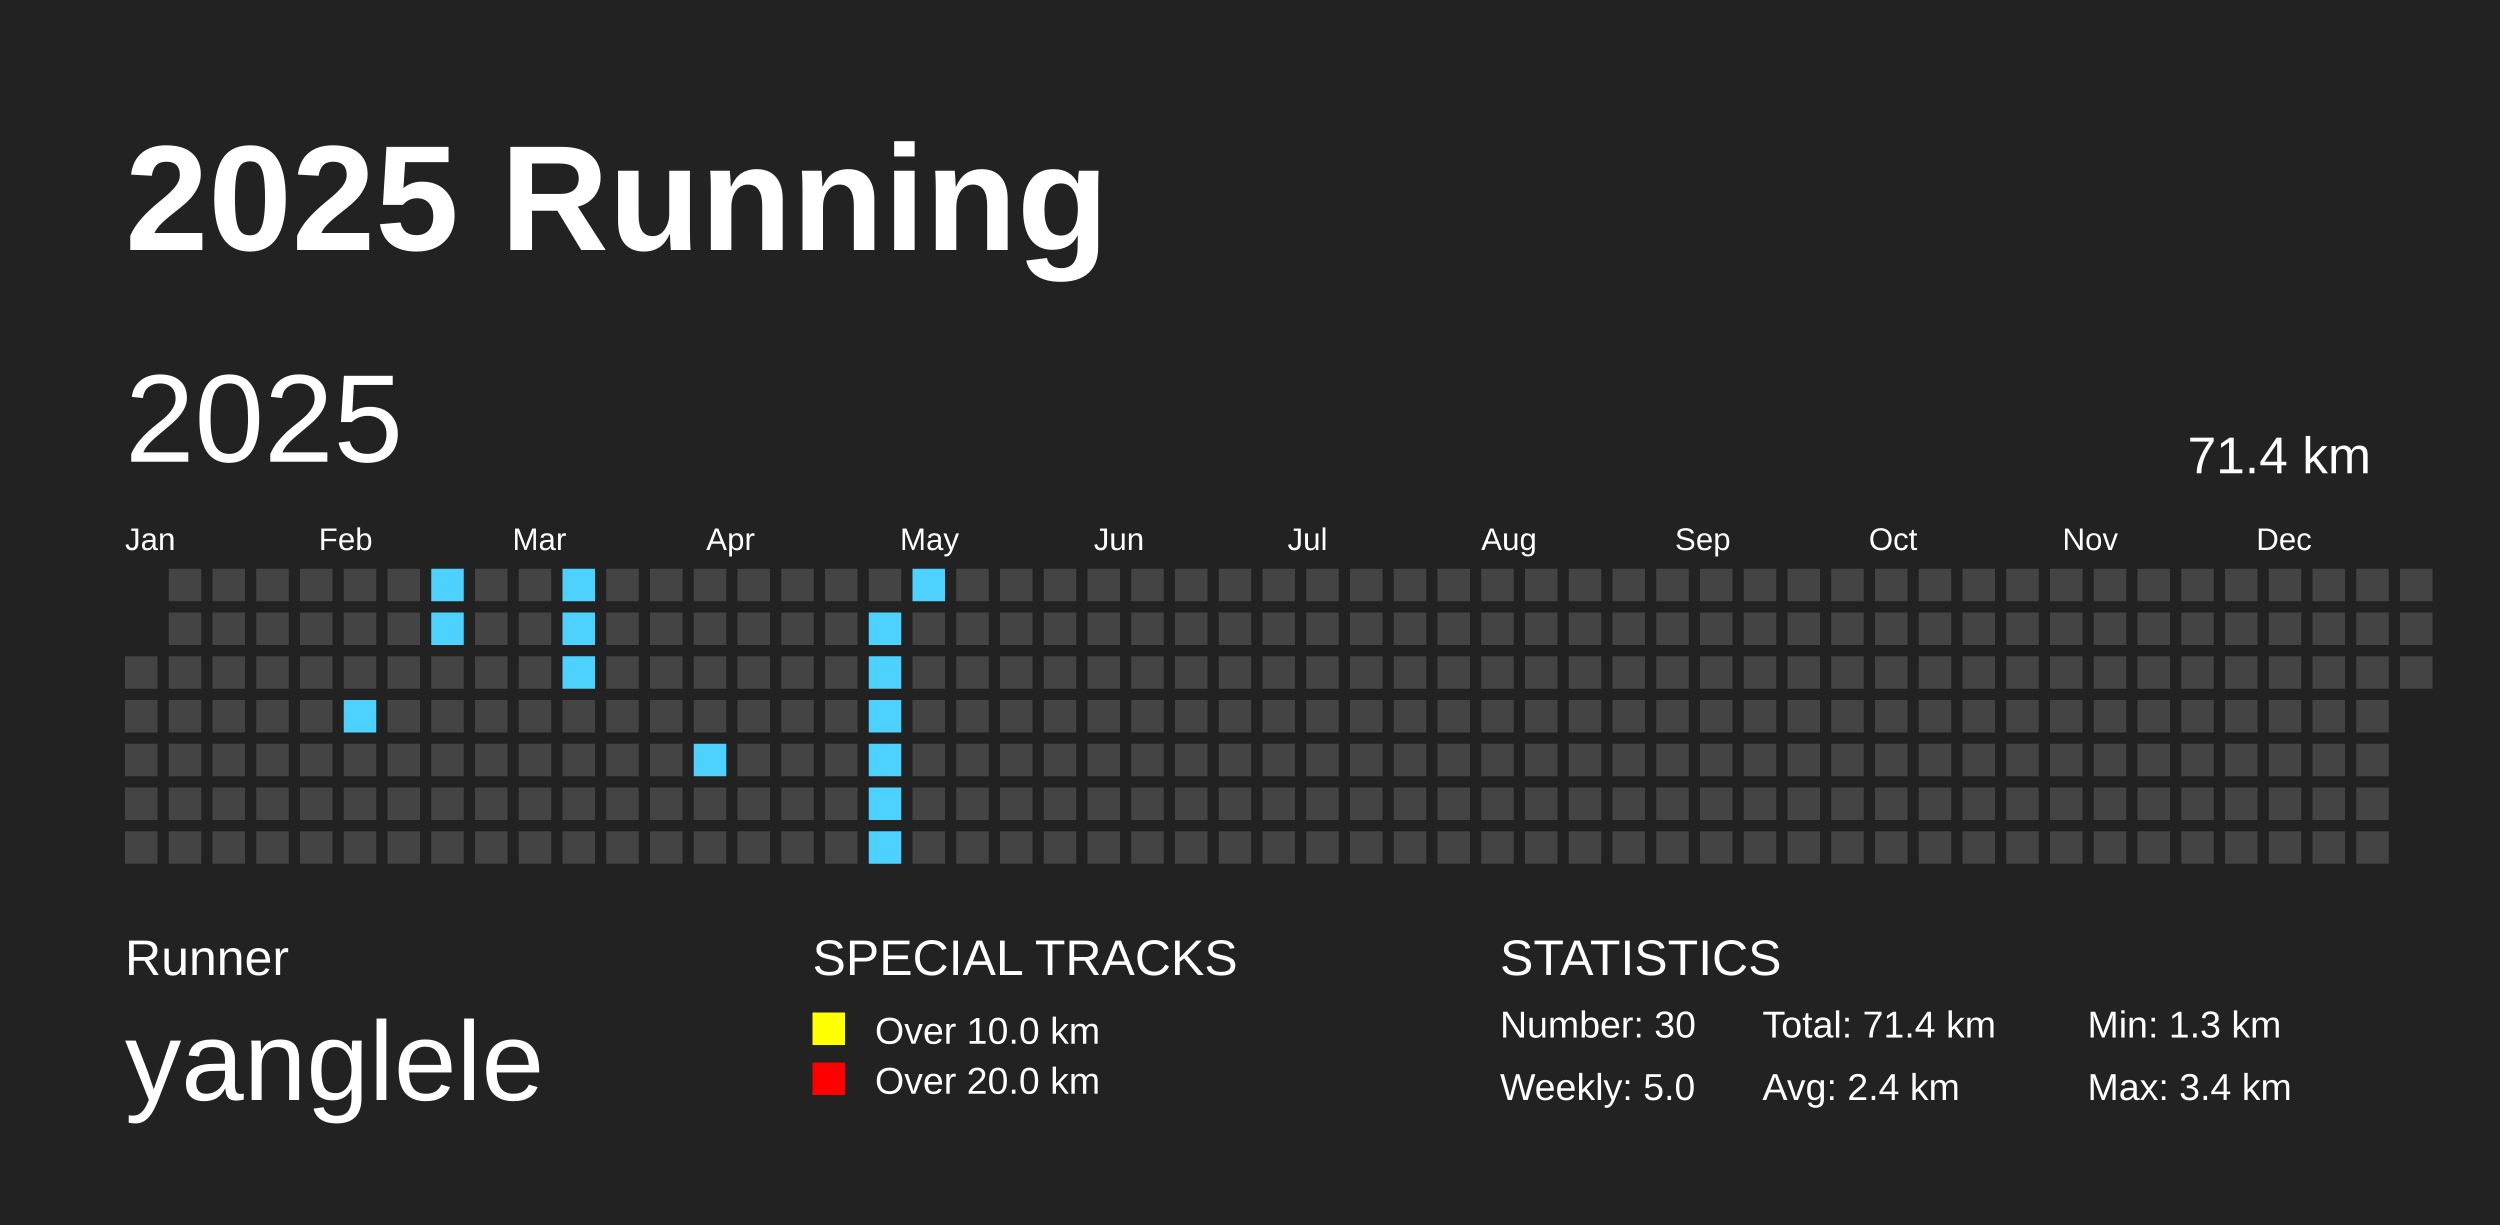
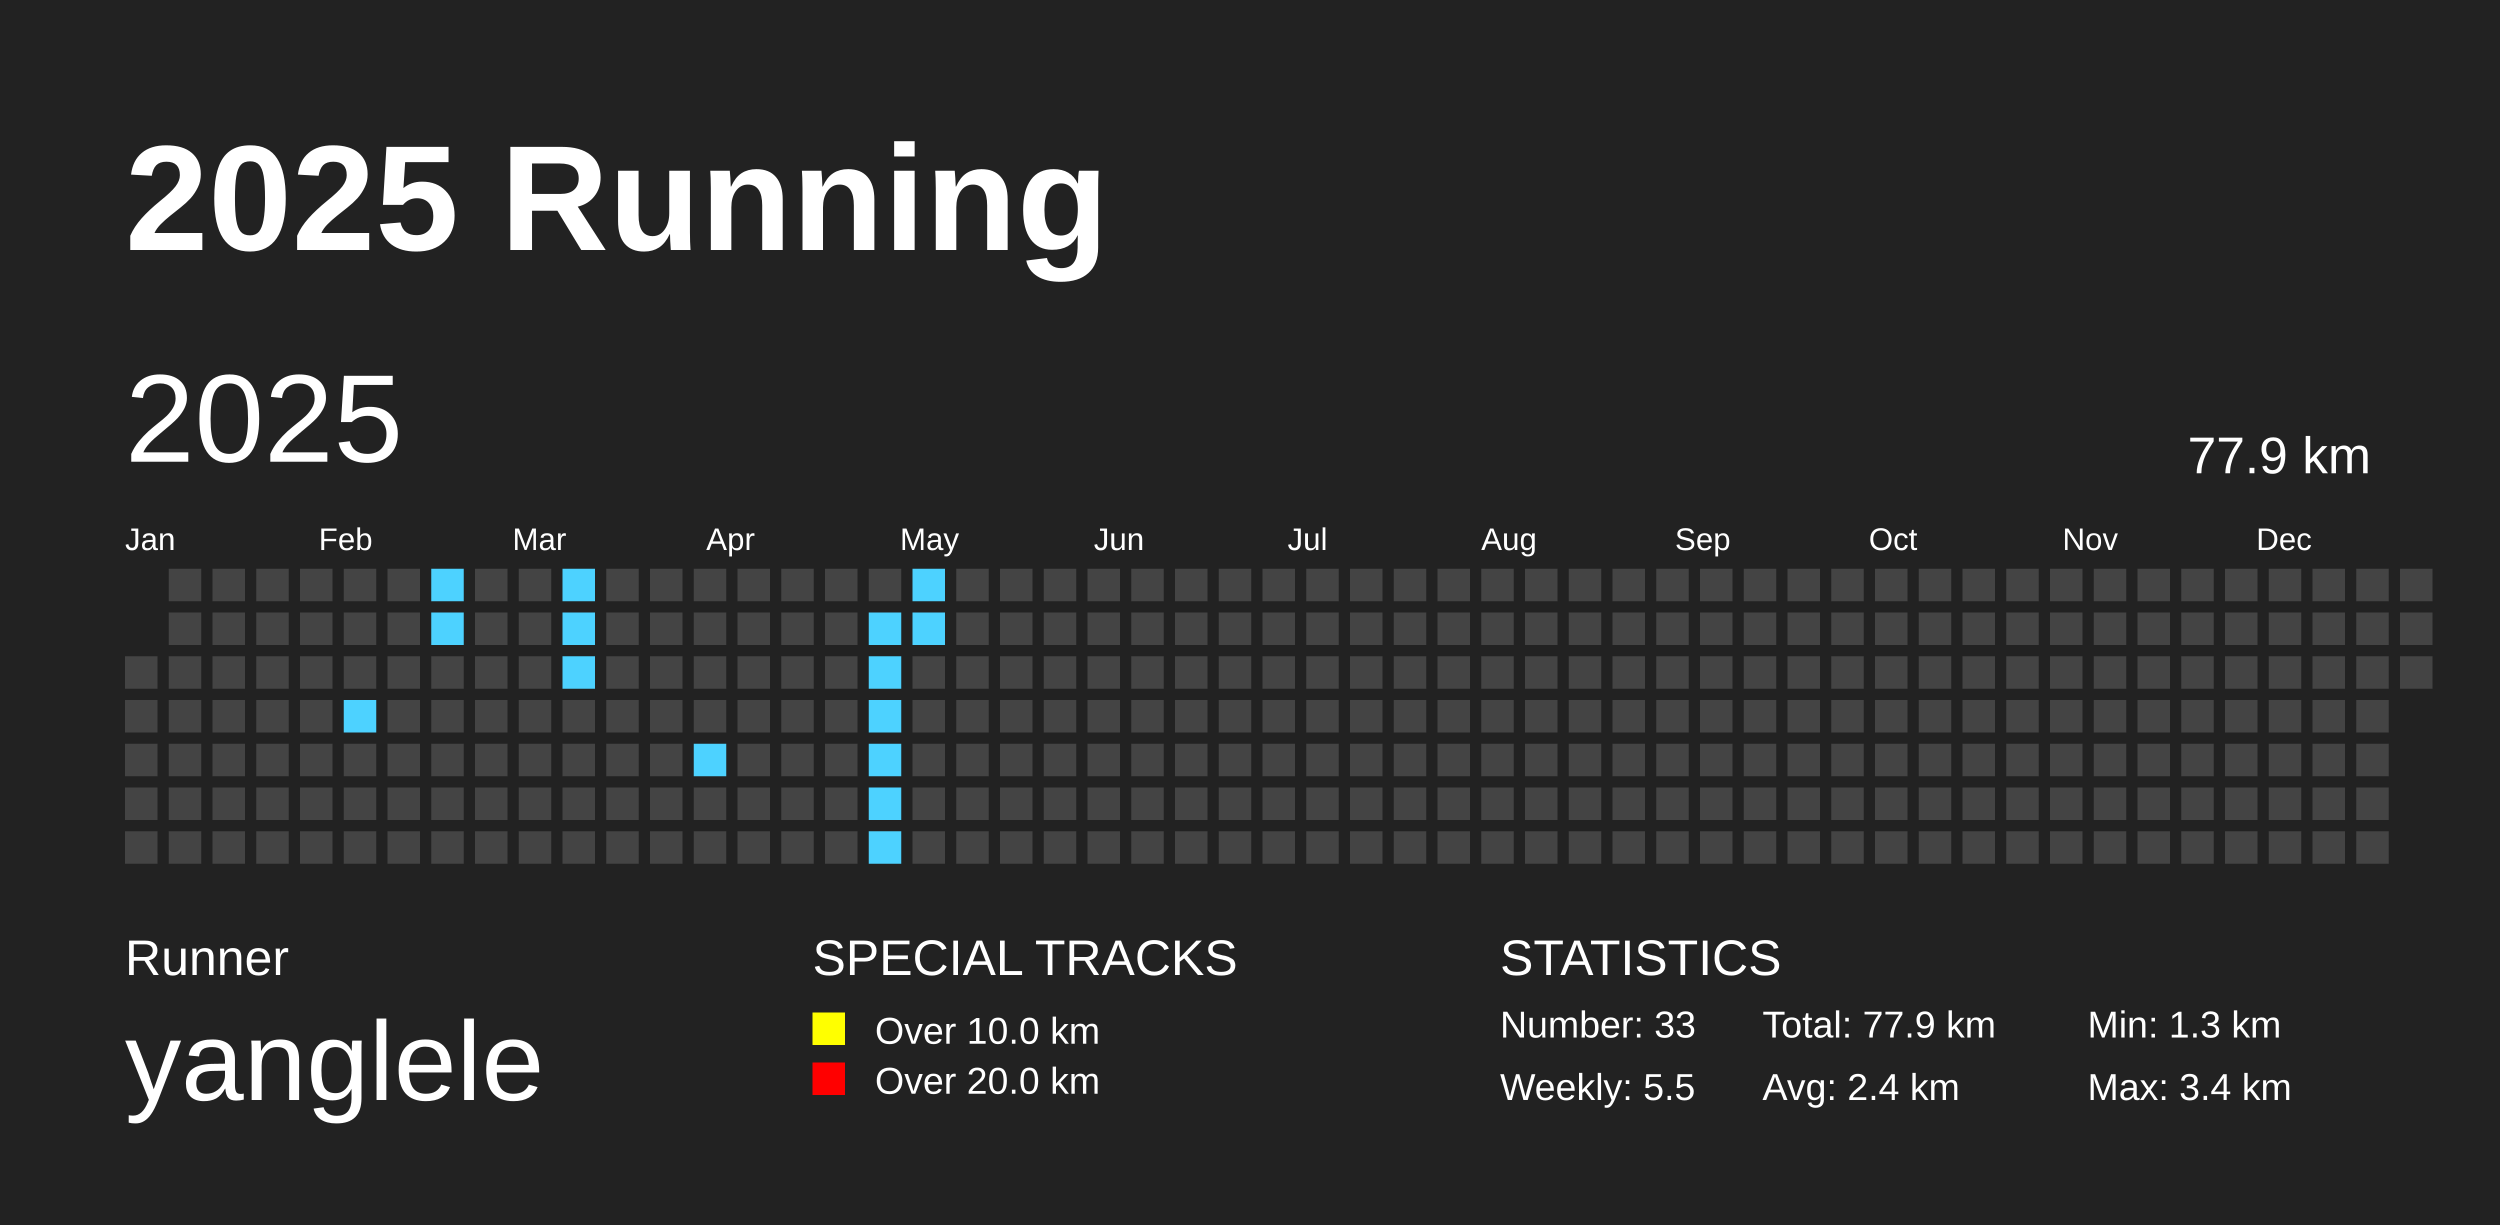
<svg xmlns="http://www.w3.org/2000/svg" baseProfile="full" height="98mm" version="1.1" viewBox="0,0,200,98" width="200mm">
  <defs />
  <rect fill="#222222" height="98" width="200" x="0" y="0" />
  <text fill="#FFFFFF" style="font-size:12px; font-family:Arial; font-weight:bold;" x="10" y="20">2025 Running</text>
  <text fill="#FFFFFF" style="font-size:4px; font-family:Arial" x="10" y="78">Runner</text>
  <text fill="#FFFFFF" style="font-size:9px; font-family:Arial" x="10" y="88">yanglele</text>
  <text fill="#FFFFFF" style="font-size:4px; font-family:Arial" x="65" y="78">SPECIAL TRACKS</text>
  <rect fill="yellow" height="2.6" width="2.6" x="65" y="81" />
  <text fill="#FFFFFF" style="font-size:3px; font-family:Arial" x="70" y="83.5">Over 10.0 km</text>
  <rect fill="red" height="2.6" width="2.6" x="65" y="85" />
  <text fill="#FFFFFF" style="font-size:3px; font-family:Arial" x="70" y="87.5">Over 20.0 km</text>
  <text fill="#FFFFFF" style="font-size:4px; font-family:Arial" x="120" y="78">STATISTICS</text>
-   <text fill="#FFFFFF" style="font-size:3px; font-family:Arial" x="120" y="83">Number: 30</text>
-   <text fill="#FFFFFF" style="font-size:3px; font-family:Arial" x="120" y="88">Weekly: 5.0</text>
-   <text fill="#FFFFFF" style="font-size:3px; font-family:Arial" x="141" y="83">Total: 71.4 km</text>
+   <text fill="#FFFFFF" style="font-size:3px; font-family:Arial" x="120" y="83">Number: 33</text>
+   <text fill="#FFFFFF" style="font-size:3px; font-family:Arial" x="120" y="88">Weekly: 5.5</text>
+   <text fill="#FFFFFF" style="font-size:3px; font-family:Arial" x="141" y="83">Total: 77.9 km</text>
  <text fill="#FFFFFF" style="font-size:3px; font-family:Arial" x="141" y="88">Avg: 2.4 km</text>
  <text fill="#FFFFFF" style="font-size:3px; font-family:Arial" x="167" y="83">Min: 1.3 km</text>
  <text fill="#FFFFFF" style="font-size:3px; font-family:Arial" x="167" y="88">Max: 3.4 km</text>
  <text dominant-baseline="hanging" fill="#FFFFFF" style="font-size:10.0px; font-family:Arial;" x="10" y="30">2025</text>
-   <text dominant-baseline="hanging" fill="#FFFFFF" style="font-size:4.125px; font-family:Arial;" x="175" y="35">71.4 km</text>
+   <text dominant-baseline="hanging" fill="#FFFFFF" style="font-size:4.125px; font-family:Arial;" x="175" y="35">77.9 km</text>
  <text fill="#FFFFFF" style="font-size:2.5px; font-family:Arial" x="10.0" y="44">Jan</text>
  <text fill="#FFFFFF" style="font-size:2.5px; font-family:Arial" x="25.5" y="44">Feb</text>
  <text fill="#FFFFFF" style="font-size:2.5px; font-family:Arial" x="41.0" y="44">Mar</text>
  <text fill="#FFFFFF" style="font-size:2.5px; font-family:Arial" x="56.5" y="44">Apr</text>
  <text fill="#FFFFFF" style="font-size:2.5px; font-family:Arial" x="72.0" y="44">May</text>
  <text fill="#FFFFFF" style="font-size:2.5px; font-family:Arial" x="87.5" y="44">Jun</text>
  <text fill="#FFFFFF" style="font-size:2.5px; font-family:Arial" x="103.0" y="44">Jul</text>
  <text fill="#FFFFFF" style="font-size:2.5px; font-family:Arial" x="118.5" y="44">Aug</text>
  <text fill="#FFFFFF" style="font-size:2.5px; font-family:Arial" x="134.0" y="44">Sep</text>
  <text fill="#FFFFFF" style="font-size:2.5px; font-family:Arial" x="149.5" y="44">Oct</text>
  <text fill="#FFFFFF" style="font-size:2.5px; font-family:Arial" x="165.0" y="44">Nov</text>
  <text fill="#FFFFFF" style="font-size:2.5px; font-family:Arial" x="180.5" y="44">Dec</text>
  <rect fill="#444444" height="2.6" width="2.6" x="10.0" y="52.5" />
  <rect fill="#444444" height="2.6" width="2.6" x="10.0" y="56.0" />
  <rect fill="#444444" height="2.6" width="2.6" x="10.0" y="59.5" />
  <rect fill="#444444" height="2.6" width="2.6" x="10.0" y="63.0" />
  <rect fill="#444444" height="2.6" width="2.6" x="10.0" y="66.5" />
  <rect fill="#444444" height="2.6" width="2.6" x="13.5" y="45.5" />
  <rect fill="#444444" height="2.6" width="2.6" x="13.5" y="49.0" />
  <rect fill="#444444" height="2.6" width="2.6" x="13.5" y="52.5" />
  <rect fill="#444444" height="2.6" width="2.6" x="13.5" y="56.0" />
  <rect fill="#444444" height="2.6" width="2.6" x="13.5" y="59.5" />
  <rect fill="#444444" height="2.6" width="2.6" x="13.5" y="63.0" />
  <rect fill="#444444" height="2.6" width="2.6" x="13.5" y="66.5" />
  <rect fill="#444444" height="2.6" width="2.6" x="17.0" y="45.5" />
  <rect fill="#444444" height="2.6" width="2.6" x="17.0" y="49.0" />
  <rect fill="#444444" height="2.6" width="2.6" x="17.0" y="52.5" />
  <rect fill="#444444" height="2.6" width="2.6" x="17.0" y="56.0" />
  <rect fill="#444444" height="2.6" width="2.6" x="17.0" y="59.5" />
  <rect fill="#444444" height="2.6" width="2.6" x="17.0" y="63.0" />
  <rect fill="#444444" height="2.6" width="2.6" x="17.0" y="66.5" />
  <rect fill="#444444" height="2.6" width="2.6" x="20.5" y="45.5" />
  <rect fill="#444444" height="2.6" width="2.6" x="20.5" y="49.0" />
  <rect fill="#444444" height="2.6" width="2.6" x="20.5" y="52.5" />
  <rect fill="#444444" height="2.6" width="2.6" x="20.5" y="56.0" />
  <rect fill="#444444" height="2.6" width="2.6" x="20.5" y="59.5" />
  <rect fill="#444444" height="2.6" width="2.6" x="20.5" y="63.0" />
  <rect fill="#444444" height="2.6" width="2.6" x="20.5" y="66.5" />
  <rect fill="#444444" height="2.6" width="2.6" x="24.0" y="45.5" />
  <rect fill="#444444" height="2.6" width="2.6" x="24.0" y="49.0" />
  <rect fill="#444444" height="2.6" width="2.6" x="24.0" y="52.5" />
  <rect fill="#444444" height="2.6" width="2.6" x="24.0" y="56.0" />
  <rect fill="#444444" height="2.6" width="2.6" x="24.0" y="59.5" />
  <rect fill="#444444" height="2.6" width="2.6" x="24.0" y="63.0" />
  <rect fill="#444444" height="2.6" width="2.6" x="24.0" y="66.5" />
  <rect fill="#444444" height="2.6" width="2.6" x="27.5" y="45.5" />
  <rect fill="#444444" height="2.6" width="2.6" x="27.5" y="49.0" />
  <rect fill="#444444" height="2.6" width="2.6" x="27.5" y="52.5" />
  <rect fill="#4DD2FF" height="2.6" width="2.6" x="27.5" y="56.0" />
  <rect fill="#444444" height="2.6" width="2.6" x="27.5" y="59.5" />
  <rect fill="#444444" height="2.6" width="2.6" x="27.5" y="63.0" />
  <rect fill="#444444" height="2.6" width="2.6" x="27.5" y="66.5" />
  <rect fill="#444444" height="2.6" width="2.6" x="31.0" y="45.5" />
  <rect fill="#444444" height="2.6" width="2.6" x="31.0" y="49.0" />
  <rect fill="#444444" height="2.6" width="2.6" x="31.0" y="52.5" />
  <rect fill="#444444" height="2.6" width="2.6" x="31.0" y="56.0" />
  <rect fill="#444444" height="2.6" width="2.6" x="31.0" y="59.5" />
  <rect fill="#444444" height="2.6" width="2.6" x="31.0" y="63.0" />
  <rect fill="#444444" height="2.6" width="2.6" x="31.0" y="66.5" />
  <rect fill="#4DD2FF" height="2.6" width="2.6" x="34.5" y="45.5" />
  <rect fill="#4DD2FF" height="2.6" width="2.6" x="34.5" y="49.0" />
  <rect fill="#444444" height="2.6" width="2.6" x="34.5" y="52.5" />
  <rect fill="#444444" height="2.6" width="2.6" x="34.5" y="56.0" />
  <rect fill="#444444" height="2.6" width="2.6" x="34.5" y="59.5" />
  <rect fill="#444444" height="2.6" width="2.6" x="34.5" y="63.0" />
  <rect fill="#444444" height="2.6" width="2.6" x="34.5" y="66.5" />
  <rect fill="#444444" height="2.6" width="2.6" x="38.0" y="45.5" />
  <rect fill="#444444" height="2.6" width="2.6" x="38.0" y="49.0" />
  <rect fill="#444444" height="2.6" width="2.6" x="38.0" y="52.5" />
  <rect fill="#444444" height="2.6" width="2.6" x="38.0" y="56.0" />
  <rect fill="#444444" height="2.6" width="2.6" x="38.0" y="59.5" />
  <rect fill="#444444" height="2.6" width="2.6" x="38.0" y="63.0" />
  <rect fill="#444444" height="2.6" width="2.6" x="38.0" y="66.5" />
  <rect fill="#444444" height="2.6" width="2.6" x="41.5" y="45.5" />
  <rect fill="#444444" height="2.6" width="2.6" x="41.5" y="49.0" />
  <rect fill="#444444" height="2.6" width="2.6" x="41.5" y="52.5" />
  <rect fill="#444444" height="2.6" width="2.6" x="41.5" y="56.0" />
  <rect fill="#444444" height="2.6" width="2.6" x="41.5" y="59.5" />
  <rect fill="#444444" height="2.6" width="2.6" x="41.5" y="63.0" />
  <rect fill="#444444" height="2.6" width="2.6" x="41.5" y="66.5" />
  <rect fill="#4DD2FF" height="2.6" width="2.6" x="45.0" y="45.5" />
  <rect fill="#4DD2FF" height="2.6" width="2.6" x="45.0" y="49.0" />
  <rect fill="#4DD2FF" height="2.6" width="2.6" x="45.0" y="52.5" />
  <rect fill="#444444" height="2.6" width="2.6" x="45.0" y="56.0" />
  <rect fill="#444444" height="2.6" width="2.6" x="45.0" y="59.5" />
  <rect fill="#444444" height="2.6" width="2.6" x="45.0" y="63.0" />
  <rect fill="#444444" height="2.6" width="2.6" x="45.0" y="66.5" />
  <rect fill="#444444" height="2.6" width="2.6" x="48.5" y="45.5" />
  <rect fill="#444444" height="2.6" width="2.6" x="48.5" y="49.0" />
  <rect fill="#444444" height="2.6" width="2.6" x="48.5" y="52.5" />
  <rect fill="#444444" height="2.6" width="2.6" x="48.5" y="56.0" />
  <rect fill="#444444" height="2.6" width="2.6" x="48.5" y="59.5" />
  <rect fill="#444444" height="2.6" width="2.6" x="48.5" y="63.0" />
  <rect fill="#444444" height="2.6" width="2.6" x="48.5" y="66.5" />
  <rect fill="#444444" height="2.6" width="2.6" x="52.0" y="45.5" />
  <rect fill="#444444" height="2.6" width="2.6" x="52.0" y="49.0" />
  <rect fill="#444444" height="2.6" width="2.6" x="52.0" y="52.5" />
  <rect fill="#444444" height="2.6" width="2.6" x="52.0" y="56.0" />
  <rect fill="#444444" height="2.6" width="2.6" x="52.0" y="59.5" />
  <rect fill="#444444" height="2.6" width="2.6" x="52.0" y="63.0" />
  <rect fill="#444444" height="2.6" width="2.6" x="52.0" y="66.5" />
  <rect fill="#444444" height="2.6" width="2.6" x="55.5" y="45.5" />
  <rect fill="#444444" height="2.6" width="2.6" x="55.5" y="49.0" />
  <rect fill="#444444" height="2.6" width="2.6" x="55.5" y="52.5" />
  <rect fill="#444444" height="2.6" width="2.6" x="55.5" y="56.0" />
  <rect fill="#4DD2FF" height="2.6" width="2.6" x="55.5" y="59.5" />
  <rect fill="#444444" height="2.6" width="2.6" x="55.5" y="63.0" />
  <rect fill="#444444" height="2.6" width="2.6" x="55.5" y="66.5" />
  <rect fill="#444444" height="2.6" width="2.6" x="59.0" y="45.5" />
  <rect fill="#444444" height="2.6" width="2.6" x="59.0" y="49.0" />
  <rect fill="#444444" height="2.6" width="2.6" x="59.0" y="52.5" />
  <rect fill="#444444" height="2.6" width="2.6" x="59.0" y="56.0" />
  <rect fill="#444444" height="2.6" width="2.6" x="59.0" y="59.5" />
  <rect fill="#444444" height="2.6" width="2.6" x="59.0" y="63.0" />
  <rect fill="#444444" height="2.6" width="2.6" x="59.0" y="66.5" />
  <rect fill="#444444" height="2.6" width="2.6" x="62.5" y="45.5" />
  <rect fill="#444444" height="2.6" width="2.6" x="62.5" y="49.0" />
  <rect fill="#444444" height="2.6" width="2.6" x="62.5" y="52.5" />
  <rect fill="#444444" height="2.6" width="2.6" x="62.5" y="56.0" />
  <rect fill="#444444" height="2.6" width="2.6" x="62.5" y="59.5" />
  <rect fill="#444444" height="2.6" width="2.6" x="62.5" y="63.0" />
  <rect fill="#444444" height="2.6" width="2.6" x="62.5" y="66.5" />
  <rect fill="#444444" height="2.6" width="2.6" x="66.0" y="45.5" />
  <rect fill="#444444" height="2.6" width="2.6" x="66.0" y="49.0" />
  <rect fill="#444444" height="2.6" width="2.6" x="66.0" y="52.5" />
  <rect fill="#444444" height="2.6" width="2.6" x="66.0" y="56.0" />
  <rect fill="#444444" height="2.6" width="2.6" x="66.0" y="59.5" />
  <rect fill="#444444" height="2.6" width="2.6" x="66.0" y="63.0" />
  <rect fill="#444444" height="2.6" width="2.6" x="66.0" y="66.5" />
  <rect fill="#444444" height="2.6" width="2.6" x="69.5" y="45.5" />
  <rect fill="#4DD2FF" height="2.6" width="2.6" x="69.5" y="49.0" />
  <rect fill="#4DD2FF" height="2.6" width="2.6" x="69.5" y="52.5" />
  <rect fill="#4DD2FF" height="2.6" width="2.6" x="69.5" y="56.0" />
  <rect fill="#4DD2FF" height="2.6" width="2.6" x="69.5" y="59.5" />
  <rect fill="#4DD2FF" height="2.6" width="2.6" x="69.5" y="63.0" />
  <rect fill="#4DD2FF" height="2.6" width="2.6" x="69.5" y="66.5" />
  <rect fill="#4DD2FF" height="2.6" width="2.6" x="73.0" y="45.5" />
-   <rect fill="#444444" height="2.6" width="2.6" x="73.0" y="49.0" />
+   <rect fill="#4DD2FF" height="2.6" width="2.6" x="73.0" y="49.0" />
  <rect fill="#444444" height="2.6" width="2.6" x="73.0" y="52.5" />
  <rect fill="#444444" height="2.6" width="2.6" x="73.0" y="56.0" />
  <rect fill="#444444" height="2.6" width="2.6" x="73.0" y="59.5" />
  <rect fill="#444444" height="2.6" width="2.6" x="73.0" y="63.0" />
  <rect fill="#444444" height="2.6" width="2.6" x="73.0" y="66.5" />
  <rect fill="#444444" height="2.6" width="2.6" x="76.5" y="45.5" />
  <rect fill="#444444" height="2.6" width="2.6" x="76.5" y="49.0" />
  <rect fill="#444444" height="2.6" width="2.6" x="76.5" y="52.5" />
  <rect fill="#444444" height="2.6" width="2.6" x="76.5" y="56.0" />
  <rect fill="#444444" height="2.6" width="2.6" x="76.5" y="59.5" />
  <rect fill="#444444" height="2.6" width="2.6" x="76.5" y="63.0" />
  <rect fill="#444444" height="2.6" width="2.6" x="76.5" y="66.5" />
  <rect fill="#444444" height="2.6" width="2.6" x="80.0" y="45.5" />
  <rect fill="#444444" height="2.6" width="2.6" x="80.0" y="49.0" />
  <rect fill="#444444" height="2.6" width="2.6" x="80.0" y="52.5" />
  <rect fill="#444444" height="2.6" width="2.6" x="80.0" y="56.0" />
  <rect fill="#444444" height="2.6" width="2.6" x="80.0" y="59.5" />
  <rect fill="#444444" height="2.6" width="2.6" x="80.0" y="63.0" />
  <rect fill="#444444" height="2.6" width="2.6" x="80.0" y="66.5" />
  <rect fill="#444444" height="2.6" width="2.6" x="83.5" y="45.5" />
  <rect fill="#444444" height="2.6" width="2.6" x="83.5" y="49.0" />
  <rect fill="#444444" height="2.6" width="2.6" x="83.5" y="52.5" />
  <rect fill="#444444" height="2.6" width="2.6" x="83.5" y="56.0" />
  <rect fill="#444444" height="2.6" width="2.6" x="83.5" y="59.5" />
  <rect fill="#444444" height="2.6" width="2.6" x="83.5" y="63.0" />
  <rect fill="#444444" height="2.6" width="2.6" x="83.5" y="66.5" />
  <rect fill="#444444" height="2.6" width="2.6" x="87.0" y="45.5" />
  <rect fill="#444444" height="2.6" width="2.6" x="87.0" y="49.0" />
  <rect fill="#444444" height="2.6" width="2.6" x="87.0" y="52.5" />
  <rect fill="#444444" height="2.6" width="2.6" x="87.0" y="56.0" />
  <rect fill="#444444" height="2.6" width="2.6" x="87.0" y="59.5" />
  <rect fill="#444444" height="2.6" width="2.6" x="87.0" y="63.0" />
  <rect fill="#444444" height="2.6" width="2.6" x="87.0" y="66.5" />
  <rect fill="#444444" height="2.6" width="2.6" x="90.5" y="45.5" />
  <rect fill="#444444" height="2.6" width="2.6" x="90.5" y="49.0" />
  <rect fill="#444444" height="2.6" width="2.6" x="90.5" y="52.5" />
  <rect fill="#444444" height="2.6" width="2.6" x="90.5" y="56.0" />
  <rect fill="#444444" height="2.6" width="2.6" x="90.5" y="59.5" />
  <rect fill="#444444" height="2.6" width="2.6" x="90.5" y="63.0" />
  <rect fill="#444444" height="2.6" width="2.6" x="90.5" y="66.5" />
  <rect fill="#444444" height="2.6" width="2.6" x="94.0" y="45.5" />
  <rect fill="#444444" height="2.6" width="2.6" x="94.0" y="49.0" />
  <rect fill="#444444" height="2.6" width="2.6" x="94.0" y="52.5" />
  <rect fill="#444444" height="2.6" width="2.6" x="94.0" y="56.0" />
  <rect fill="#444444" height="2.6" width="2.6" x="94.0" y="59.5" />
  <rect fill="#444444" height="2.6" width="2.6" x="94.0" y="63.0" />
  <rect fill="#444444" height="2.6" width="2.6" x="94.0" y="66.5" />
  <rect fill="#444444" height="2.6" width="2.6" x="97.5" y="45.5" />
  <rect fill="#444444" height="2.6" width="2.6" x="97.5" y="49.0" />
  <rect fill="#444444" height="2.6" width="2.6" x="97.5" y="52.5" />
  <rect fill="#444444" height="2.6" width="2.6" x="97.5" y="56.0" />
  <rect fill="#444444" height="2.6" width="2.6" x="97.5" y="59.5" />
  <rect fill="#444444" height="2.6" width="2.6" x="97.5" y="63.0" />
  <rect fill="#444444" height="2.6" width="2.6" x="97.5" y="66.5" />
  <rect fill="#444444" height="2.6" width="2.6" x="101.0" y="45.5" />
  <rect fill="#444444" height="2.6" width="2.6" x="101.0" y="49.0" />
  <rect fill="#444444" height="2.6" width="2.6" x="101.0" y="52.5" />
  <rect fill="#444444" height="2.6" width="2.6" x="101.0" y="56.0" />
  <rect fill="#444444" height="2.6" width="2.6" x="101.0" y="59.5" />
  <rect fill="#444444" height="2.6" width="2.6" x="101.0" y="63.0" />
  <rect fill="#444444" height="2.6" width="2.6" x="101.0" y="66.5" />
  <rect fill="#444444" height="2.6" width="2.6" x="104.5" y="45.5" />
  <rect fill="#444444" height="2.6" width="2.6" x="104.5" y="49.0" />
  <rect fill="#444444" height="2.6" width="2.6" x="104.5" y="52.5" />
  <rect fill="#444444" height="2.6" width="2.6" x="104.5" y="56.0" />
  <rect fill="#444444" height="2.6" width="2.6" x="104.5" y="59.5" />
  <rect fill="#444444" height="2.6" width="2.6" x="104.5" y="63.0" />
  <rect fill="#444444" height="2.6" width="2.6" x="104.5" y="66.5" />
  <rect fill="#444444" height="2.6" width="2.6" x="108.0" y="45.5" />
  <rect fill="#444444" height="2.6" width="2.6" x="108.0" y="49.0" />
  <rect fill="#444444" height="2.6" width="2.6" x="108.0" y="52.5" />
  <rect fill="#444444" height="2.6" width="2.6" x="108.0" y="56.0" />
  <rect fill="#444444" height="2.6" width="2.6" x="108.0" y="59.5" />
  <rect fill="#444444" height="2.6" width="2.6" x="108.0" y="63.0" />
  <rect fill="#444444" height="2.6" width="2.6" x="108.0" y="66.5" />
  <rect fill="#444444" height="2.6" width="2.6" x="111.5" y="45.5" />
  <rect fill="#444444" height="2.6" width="2.6" x="111.5" y="49.0" />
  <rect fill="#444444" height="2.6" width="2.6" x="111.5" y="52.5" />
  <rect fill="#444444" height="2.6" width="2.6" x="111.5" y="56.0" />
  <rect fill="#444444" height="2.6" width="2.6" x="111.5" y="59.5" />
  <rect fill="#444444" height="2.6" width="2.6" x="111.5" y="63.0" />
  <rect fill="#444444" height="2.6" width="2.6" x="111.5" y="66.5" />
  <rect fill="#444444" height="2.6" width="2.6" x="115.0" y="45.5" />
  <rect fill="#444444" height="2.6" width="2.6" x="115.0" y="49.0" />
  <rect fill="#444444" height="2.6" width="2.6" x="115.0" y="52.5" />
  <rect fill="#444444" height="2.6" width="2.6" x="115.0" y="56.0" />
  <rect fill="#444444" height="2.6" width="2.6" x="115.0" y="59.5" />
  <rect fill="#444444" height="2.6" width="2.6" x="115.0" y="63.0" />
  <rect fill="#444444" height="2.6" width="2.6" x="115.0" y="66.5" />
  <rect fill="#444444" height="2.6" width="2.6" x="118.5" y="45.5" />
  <rect fill="#444444" height="2.6" width="2.6" x="118.5" y="49.0" />
  <rect fill="#444444" height="2.6" width="2.6" x="118.5" y="52.5" />
  <rect fill="#444444" height="2.6" width="2.6" x="118.5" y="56.0" />
  <rect fill="#444444" height="2.6" width="2.6" x="118.5" y="59.5" />
  <rect fill="#444444" height="2.6" width="2.6" x="118.5" y="63.0" />
  <rect fill="#444444" height="2.6" width="2.6" x="118.5" y="66.5" />
  <rect fill="#444444" height="2.6" width="2.6" x="122.0" y="45.5" />
  <rect fill="#444444" height="2.6" width="2.6" x="122.0" y="49.0" />
  <rect fill="#444444" height="2.6" width="2.6" x="122.0" y="52.5" />
  <rect fill="#444444" height="2.6" width="2.6" x="122.0" y="56.0" />
  <rect fill="#444444" height="2.6" width="2.6" x="122.0" y="59.5" />
  <rect fill="#444444" height="2.6" width="2.6" x="122.0" y="63.0" />
  <rect fill="#444444" height="2.6" width="2.6" x="122.0" y="66.5" />
  <rect fill="#444444" height="2.6" width="2.6" x="125.5" y="45.5" />
  <rect fill="#444444" height="2.6" width="2.6" x="125.5" y="49.0" />
  <rect fill="#444444" height="2.6" width="2.6" x="125.5" y="52.5" />
  <rect fill="#444444" height="2.6" width="2.6" x="125.5" y="56.0" />
  <rect fill="#444444" height="2.6" width="2.6" x="125.5" y="59.5" />
  <rect fill="#444444" height="2.6" width="2.6" x="125.5" y="63.0" />
  <rect fill="#444444" height="2.6" width="2.6" x="125.5" y="66.5" />
  <rect fill="#444444" height="2.6" width="2.6" x="129.0" y="45.5" />
  <rect fill="#444444" height="2.6" width="2.6" x="129.0" y="49.0" />
  <rect fill="#444444" height="2.6" width="2.6" x="129.0" y="52.5" />
  <rect fill="#444444" height="2.6" width="2.6" x="129.0" y="56.0" />
  <rect fill="#444444" height="2.6" width="2.6" x="129.0" y="59.5" />
  <rect fill="#444444" height="2.6" width="2.6" x="129.0" y="63.0" />
  <rect fill="#444444" height="2.6" width="2.6" x="129.0" y="66.5" />
  <rect fill="#444444" height="2.6" width="2.6" x="132.5" y="45.5" />
  <rect fill="#444444" height="2.6" width="2.6" x="132.5" y="49.0" />
  <rect fill="#444444" height="2.6" width="2.6" x="132.5" y="52.5" />
  <rect fill="#444444" height="2.6" width="2.6" x="132.5" y="56.0" />
  <rect fill="#444444" height="2.6" width="2.6" x="132.5" y="59.5" />
  <rect fill="#444444" height="2.6" width="2.6" x="132.5" y="63.0" />
  <rect fill="#444444" height="2.6" width="2.6" x="132.5" y="66.5" />
  <rect fill="#444444" height="2.6" width="2.6" x="136.0" y="45.5" />
  <rect fill="#444444" height="2.6" width="2.6" x="136.0" y="49.0" />
  <rect fill="#444444" height="2.6" width="2.6" x="136.0" y="52.5" />
  <rect fill="#444444" height="2.6" width="2.6" x="136.0" y="56.0" />
  <rect fill="#444444" height="2.6" width="2.6" x="136.0" y="59.5" />
  <rect fill="#444444" height="2.6" width="2.6" x="136.0" y="63.0" />
  <rect fill="#444444" height="2.6" width="2.6" x="136.0" y="66.5" />
  <rect fill="#444444" height="2.6" width="2.6" x="139.5" y="45.5" />
  <rect fill="#444444" height="2.6" width="2.6" x="139.5" y="49.0" />
  <rect fill="#444444" height="2.6" width="2.6" x="139.5" y="52.5" />
  <rect fill="#444444" height="2.6" width="2.6" x="139.5" y="56.0" />
  <rect fill="#444444" height="2.6" width="2.6" x="139.5" y="59.5" />
  <rect fill="#444444" height="2.6" width="2.6" x="139.5" y="63.0" />
  <rect fill="#444444" height="2.6" width="2.6" x="139.5" y="66.5" />
  <rect fill="#444444" height="2.6" width="2.6" x="143.0" y="45.5" />
  <rect fill="#444444" height="2.6" width="2.6" x="143.0" y="49.0" />
  <rect fill="#444444" height="2.6" width="2.6" x="143.0" y="52.5" />
  <rect fill="#444444" height="2.6" width="2.6" x="143.0" y="56.0" />
  <rect fill="#444444" height="2.6" width="2.6" x="143.0" y="59.5" />
  <rect fill="#444444" height="2.6" width="2.6" x="143.0" y="63.0" />
  <rect fill="#444444" height="2.6" width="2.6" x="143.0" y="66.5" />
  <rect fill="#444444" height="2.6" width="2.6" x="146.5" y="45.5" />
  <rect fill="#444444" height="2.6" width="2.6" x="146.5" y="49.0" />
  <rect fill="#444444" height="2.6" width="2.6" x="146.5" y="52.5" />
  <rect fill="#444444" height="2.6" width="2.6" x="146.5" y="56.0" />
  <rect fill="#444444" height="2.6" width="2.6" x="146.5" y="59.5" />
  <rect fill="#444444" height="2.6" width="2.6" x="146.5" y="63.0" />
  <rect fill="#444444" height="2.6" width="2.6" x="146.5" y="66.5" />
  <rect fill="#444444" height="2.6" width="2.6" x="150.0" y="45.5" />
  <rect fill="#444444" height="2.6" width="2.6" x="150.0" y="49.0" />
  <rect fill="#444444" height="2.6" width="2.6" x="150.0" y="52.5" />
  <rect fill="#444444" height="2.6" width="2.6" x="150.0" y="56.0" />
  <rect fill="#444444" height="2.6" width="2.6" x="150.0" y="59.5" />
  <rect fill="#444444" height="2.6" width="2.6" x="150.0" y="63.0" />
  <rect fill="#444444" height="2.6" width="2.6" x="150.0" y="66.5" />
  <rect fill="#444444" height="2.6" width="2.6" x="153.5" y="45.5" />
  <rect fill="#444444" height="2.6" width="2.6" x="153.5" y="49.0" />
  <rect fill="#444444" height="2.6" width="2.6" x="153.5" y="52.5" />
  <rect fill="#444444" height="2.6" width="2.6" x="153.5" y="56.0" />
  <rect fill="#444444" height="2.6" width="2.6" x="153.5" y="59.5" />
  <rect fill="#444444" height="2.6" width="2.6" x="153.5" y="63.0" />
  <rect fill="#444444" height="2.6" width="2.6" x="153.5" y="66.5" />
  <rect fill="#444444" height="2.6" width="2.6" x="157.0" y="45.5" />
  <rect fill="#444444" height="2.6" width="2.6" x="157.0" y="49.0" />
  <rect fill="#444444" height="2.6" width="2.6" x="157.0" y="52.5" />
  <rect fill="#444444" height="2.6" width="2.6" x="157.0" y="56.0" />
  <rect fill="#444444" height="2.6" width="2.6" x="157.0" y="59.5" />
  <rect fill="#444444" height="2.6" width="2.6" x="157.0" y="63.0" />
  <rect fill="#444444" height="2.6" width="2.6" x="157.0" y="66.5" />
  <rect fill="#444444" height="2.6" width="2.6" x="160.5" y="45.5" />
  <rect fill="#444444" height="2.6" width="2.6" x="160.5" y="49.0" />
  <rect fill="#444444" height="2.6" width="2.6" x="160.5" y="52.5" />
  <rect fill="#444444" height="2.6" width="2.6" x="160.5" y="56.0" />
  <rect fill="#444444" height="2.6" width="2.6" x="160.5" y="59.5" />
  <rect fill="#444444" height="2.6" width="2.6" x="160.5" y="63.0" />
  <rect fill="#444444" height="2.6" width="2.6" x="160.5" y="66.5" />
  <rect fill="#444444" height="2.6" width="2.6" x="164.0" y="45.5" />
  <rect fill="#444444" height="2.6" width="2.6" x="164.0" y="49.0" />
  <rect fill="#444444" height="2.6" width="2.6" x="164.0" y="52.5" />
  <rect fill="#444444" height="2.6" width="2.6" x="164.0" y="56.0" />
  <rect fill="#444444" height="2.6" width="2.6" x="164.0" y="59.5" />
  <rect fill="#444444" height="2.6" width="2.6" x="164.0" y="63.0" />
  <rect fill="#444444" height="2.6" width="2.6" x="164.0" y="66.5" />
  <rect fill="#444444" height="2.6" width="2.6" x="167.5" y="45.5" />
  <rect fill="#444444" height="2.6" width="2.6" x="167.5" y="49.0" />
  <rect fill="#444444" height="2.6" width="2.6" x="167.5" y="52.5" />
  <rect fill="#444444" height="2.6" width="2.6" x="167.5" y="56.0" />
  <rect fill="#444444" height="2.6" width="2.6" x="167.5" y="59.5" />
  <rect fill="#444444" height="2.6" width="2.6" x="167.5" y="63.0" />
  <rect fill="#444444" height="2.6" width="2.6" x="167.5" y="66.5" />
  <rect fill="#444444" height="2.6" width="2.6" x="171.0" y="45.5" />
  <rect fill="#444444" height="2.6" width="2.6" x="171.0" y="49.0" />
  <rect fill="#444444" height="2.6" width="2.6" x="171.0" y="52.5" />
  <rect fill="#444444" height="2.6" width="2.6" x="171.0" y="56.0" />
  <rect fill="#444444" height="2.6" width="2.6" x="171.0" y="59.5" />
  <rect fill="#444444" height="2.6" width="2.6" x="171.0" y="63.0" />
  <rect fill="#444444" height="2.6" width="2.6" x="171.0" y="66.5" />
  <rect fill="#444444" height="2.6" width="2.6" x="174.5" y="45.5" />
  <rect fill="#444444" height="2.6" width="2.6" x="174.5" y="49.0" />
  <rect fill="#444444" height="2.6" width="2.6" x="174.5" y="52.5" />
  <rect fill="#444444" height="2.6" width="2.6" x="174.5" y="56.0" />
  <rect fill="#444444" height="2.6" width="2.6" x="174.5" y="59.5" />
  <rect fill="#444444" height="2.6" width="2.6" x="174.5" y="63.0" />
  <rect fill="#444444" height="2.6" width="2.6" x="174.5" y="66.5" />
  <rect fill="#444444" height="2.6" width="2.6" x="178.0" y="45.5" />
  <rect fill="#444444" height="2.6" width="2.6" x="178.0" y="49.0" />
  <rect fill="#444444" height="2.6" width="2.6" x="178.0" y="52.5" />
  <rect fill="#444444" height="2.6" width="2.6" x="178.0" y="56.0" />
  <rect fill="#444444" height="2.6" width="2.6" x="178.0" y="59.5" />
  <rect fill="#444444" height="2.6" width="2.6" x="178.0" y="63.0" />
  <rect fill="#444444" height="2.6" width="2.6" x="178.0" y="66.5" />
  <rect fill="#444444" height="2.6" width="2.6" x="181.5" y="45.5" />
  <rect fill="#444444" height="2.6" width="2.6" x="181.5" y="49.0" />
  <rect fill="#444444" height="2.6" width="2.6" x="181.5" y="52.5" />
  <rect fill="#444444" height="2.6" width="2.6" x="181.5" y="56.0" />
  <rect fill="#444444" height="2.6" width="2.6" x="181.5" y="59.5" />
  <rect fill="#444444" height="2.6" width="2.6" x="181.5" y="63.0" />
  <rect fill="#444444" height="2.6" width="2.6" x="181.5" y="66.5" />
  <rect fill="#444444" height="2.6" width="2.6" x="185.0" y="45.5" />
  <rect fill="#444444" height="2.6" width="2.6" x="185.0" y="49.0" />
  <rect fill="#444444" height="2.6" width="2.6" x="185.0" y="52.5" />
  <rect fill="#444444" height="2.6" width="2.6" x="185.0" y="56.0" />
  <rect fill="#444444" height="2.6" width="2.6" x="185.0" y="59.5" />
  <rect fill="#444444" height="2.6" width="2.6" x="185.0" y="63.0" />
  <rect fill="#444444" height="2.6" width="2.6" x="185.0" y="66.5" />
  <rect fill="#444444" height="2.6" width="2.6" x="188.5" y="45.5" />
  <rect fill="#444444" height="2.6" width="2.6" x="188.5" y="49.0" />
  <rect fill="#444444" height="2.6" width="2.6" x="188.5" y="52.5" />
  <rect fill="#444444" height="2.6" width="2.6" x="188.5" y="56.0" />
  <rect fill="#444444" height="2.6" width="2.6" x="188.5" y="59.5" />
  <rect fill="#444444" height="2.6" width="2.6" x="188.5" y="63.0" />
  <rect fill="#444444" height="2.6" width="2.6" x="188.5" y="66.5" />
  <rect fill="#444444" height="2.6" width="2.6" x="192.0" y="45.5" />
  <rect fill="#444444" height="2.6" width="2.6" x="192.0" y="49.0" />
  <rect fill="#444444" height="2.6" width="2.6" x="192.0" y="52.5" />
</svg>
